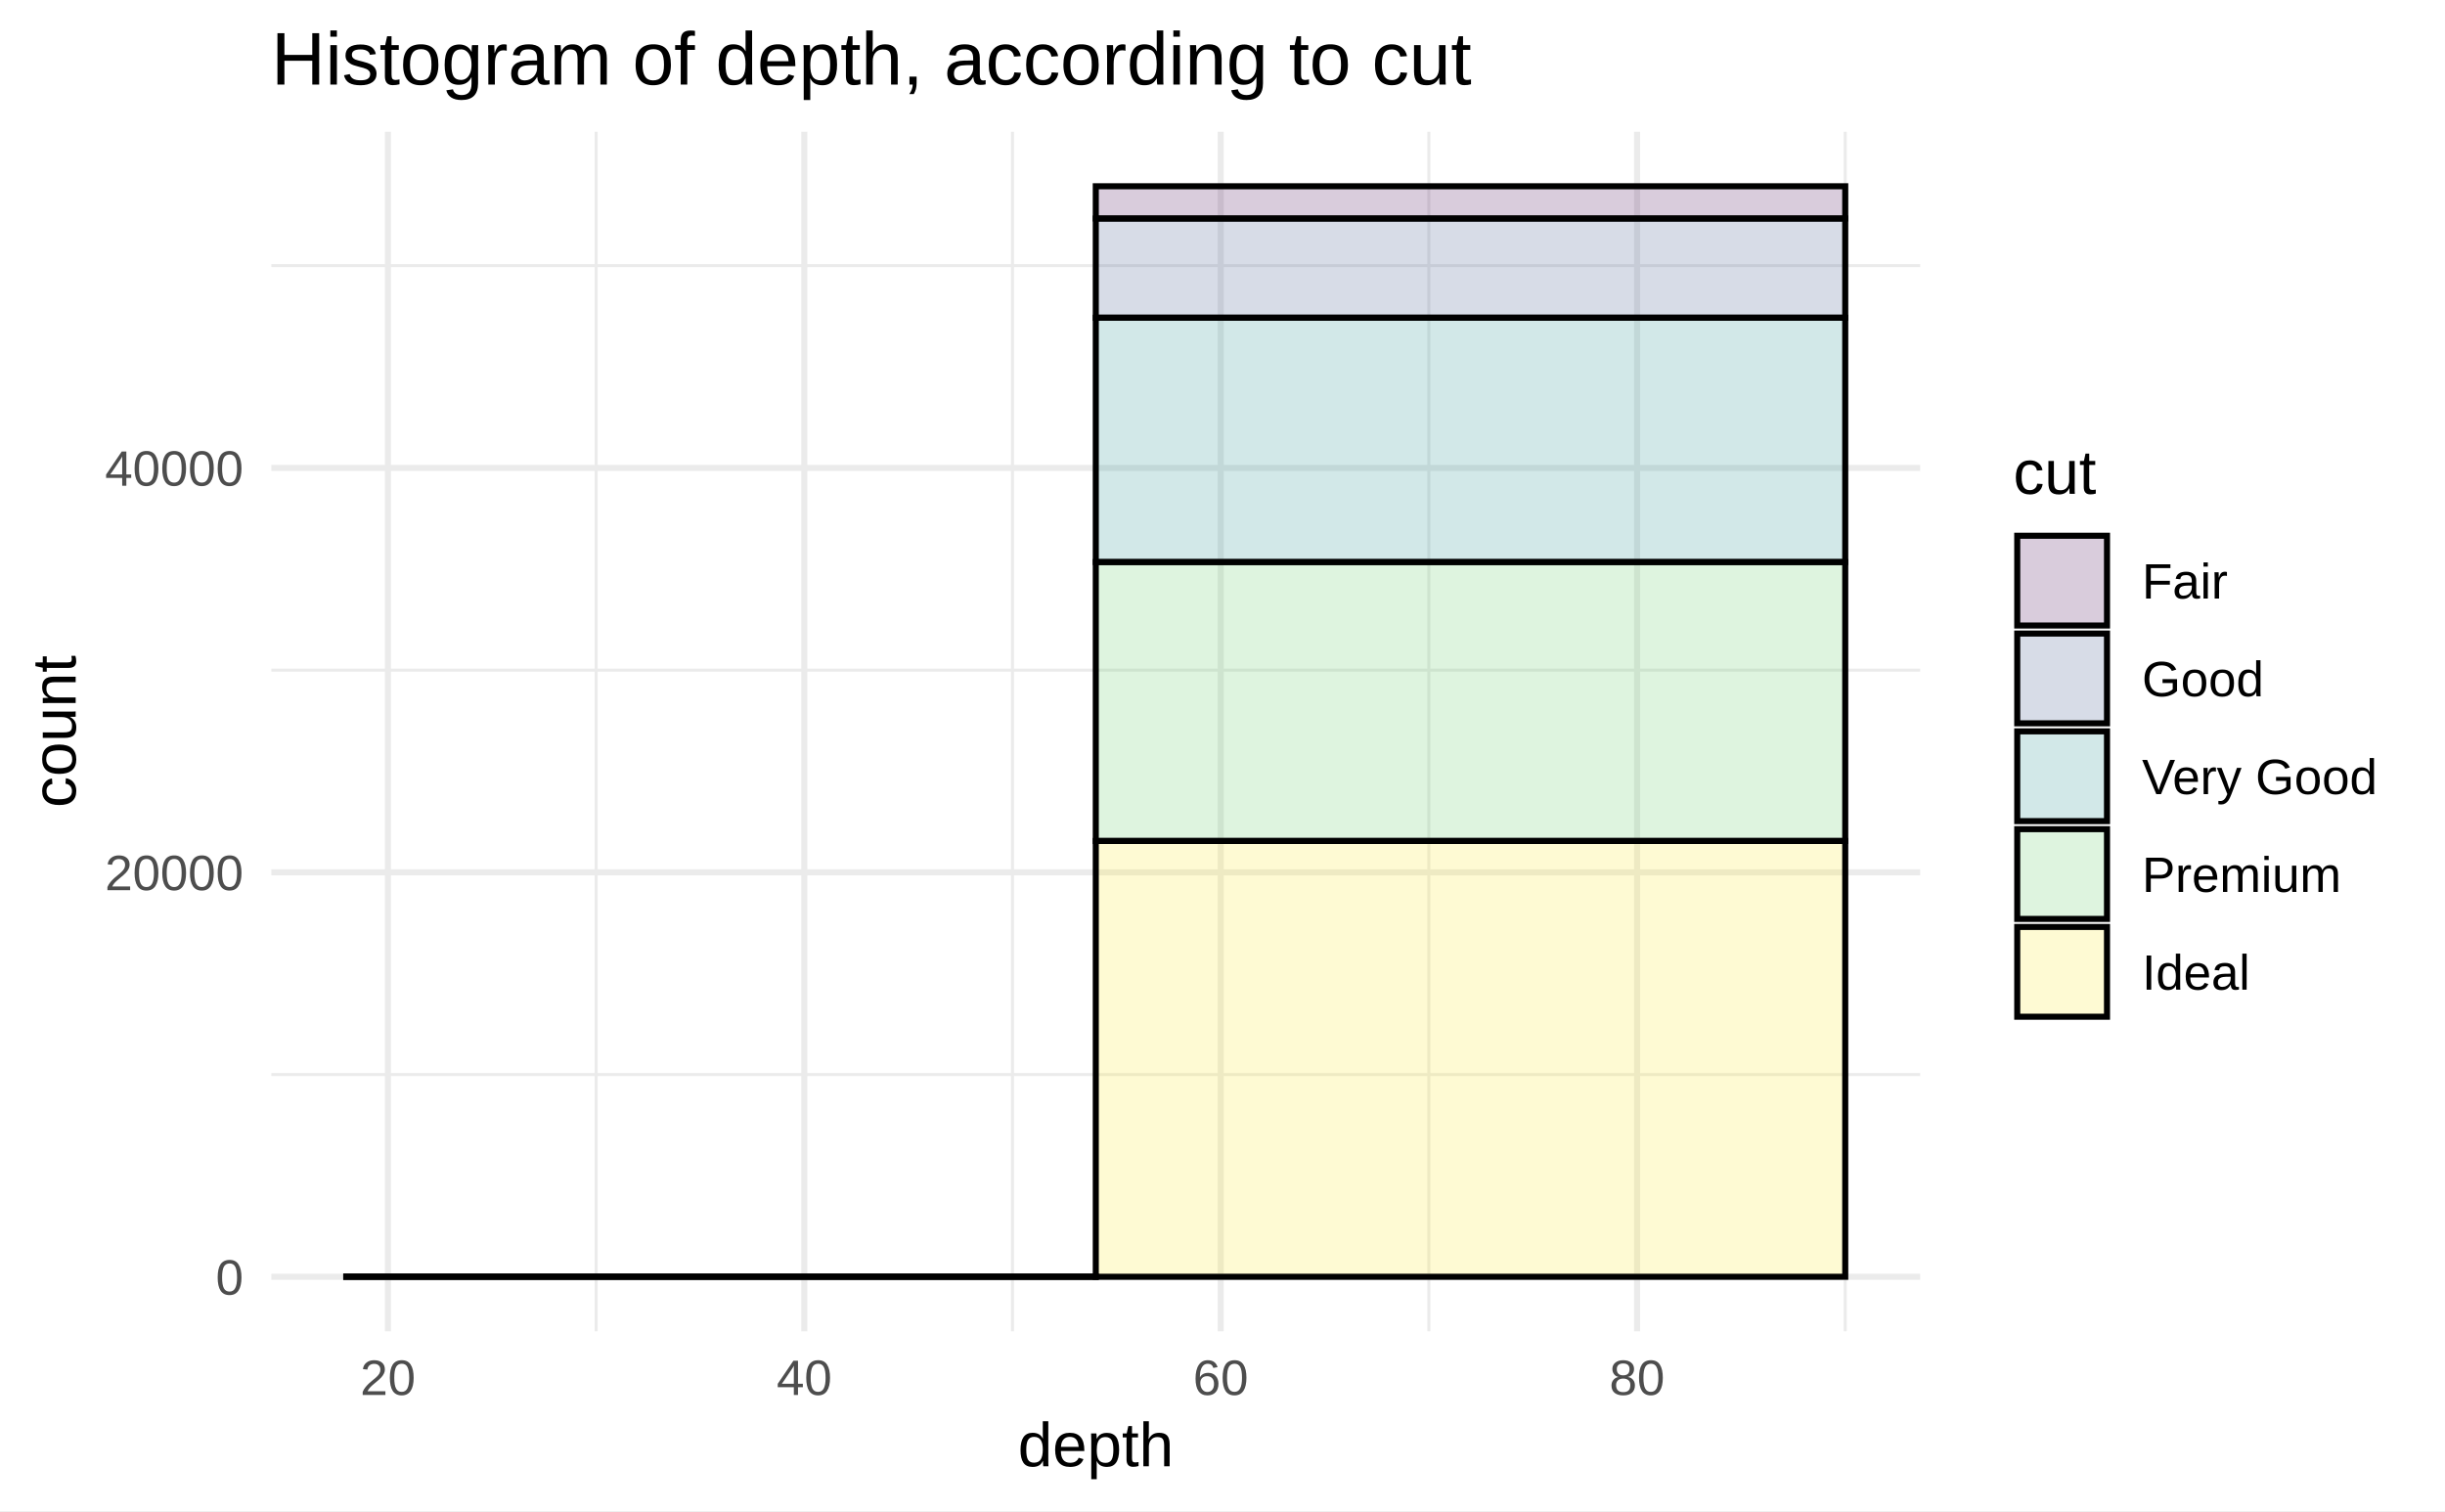
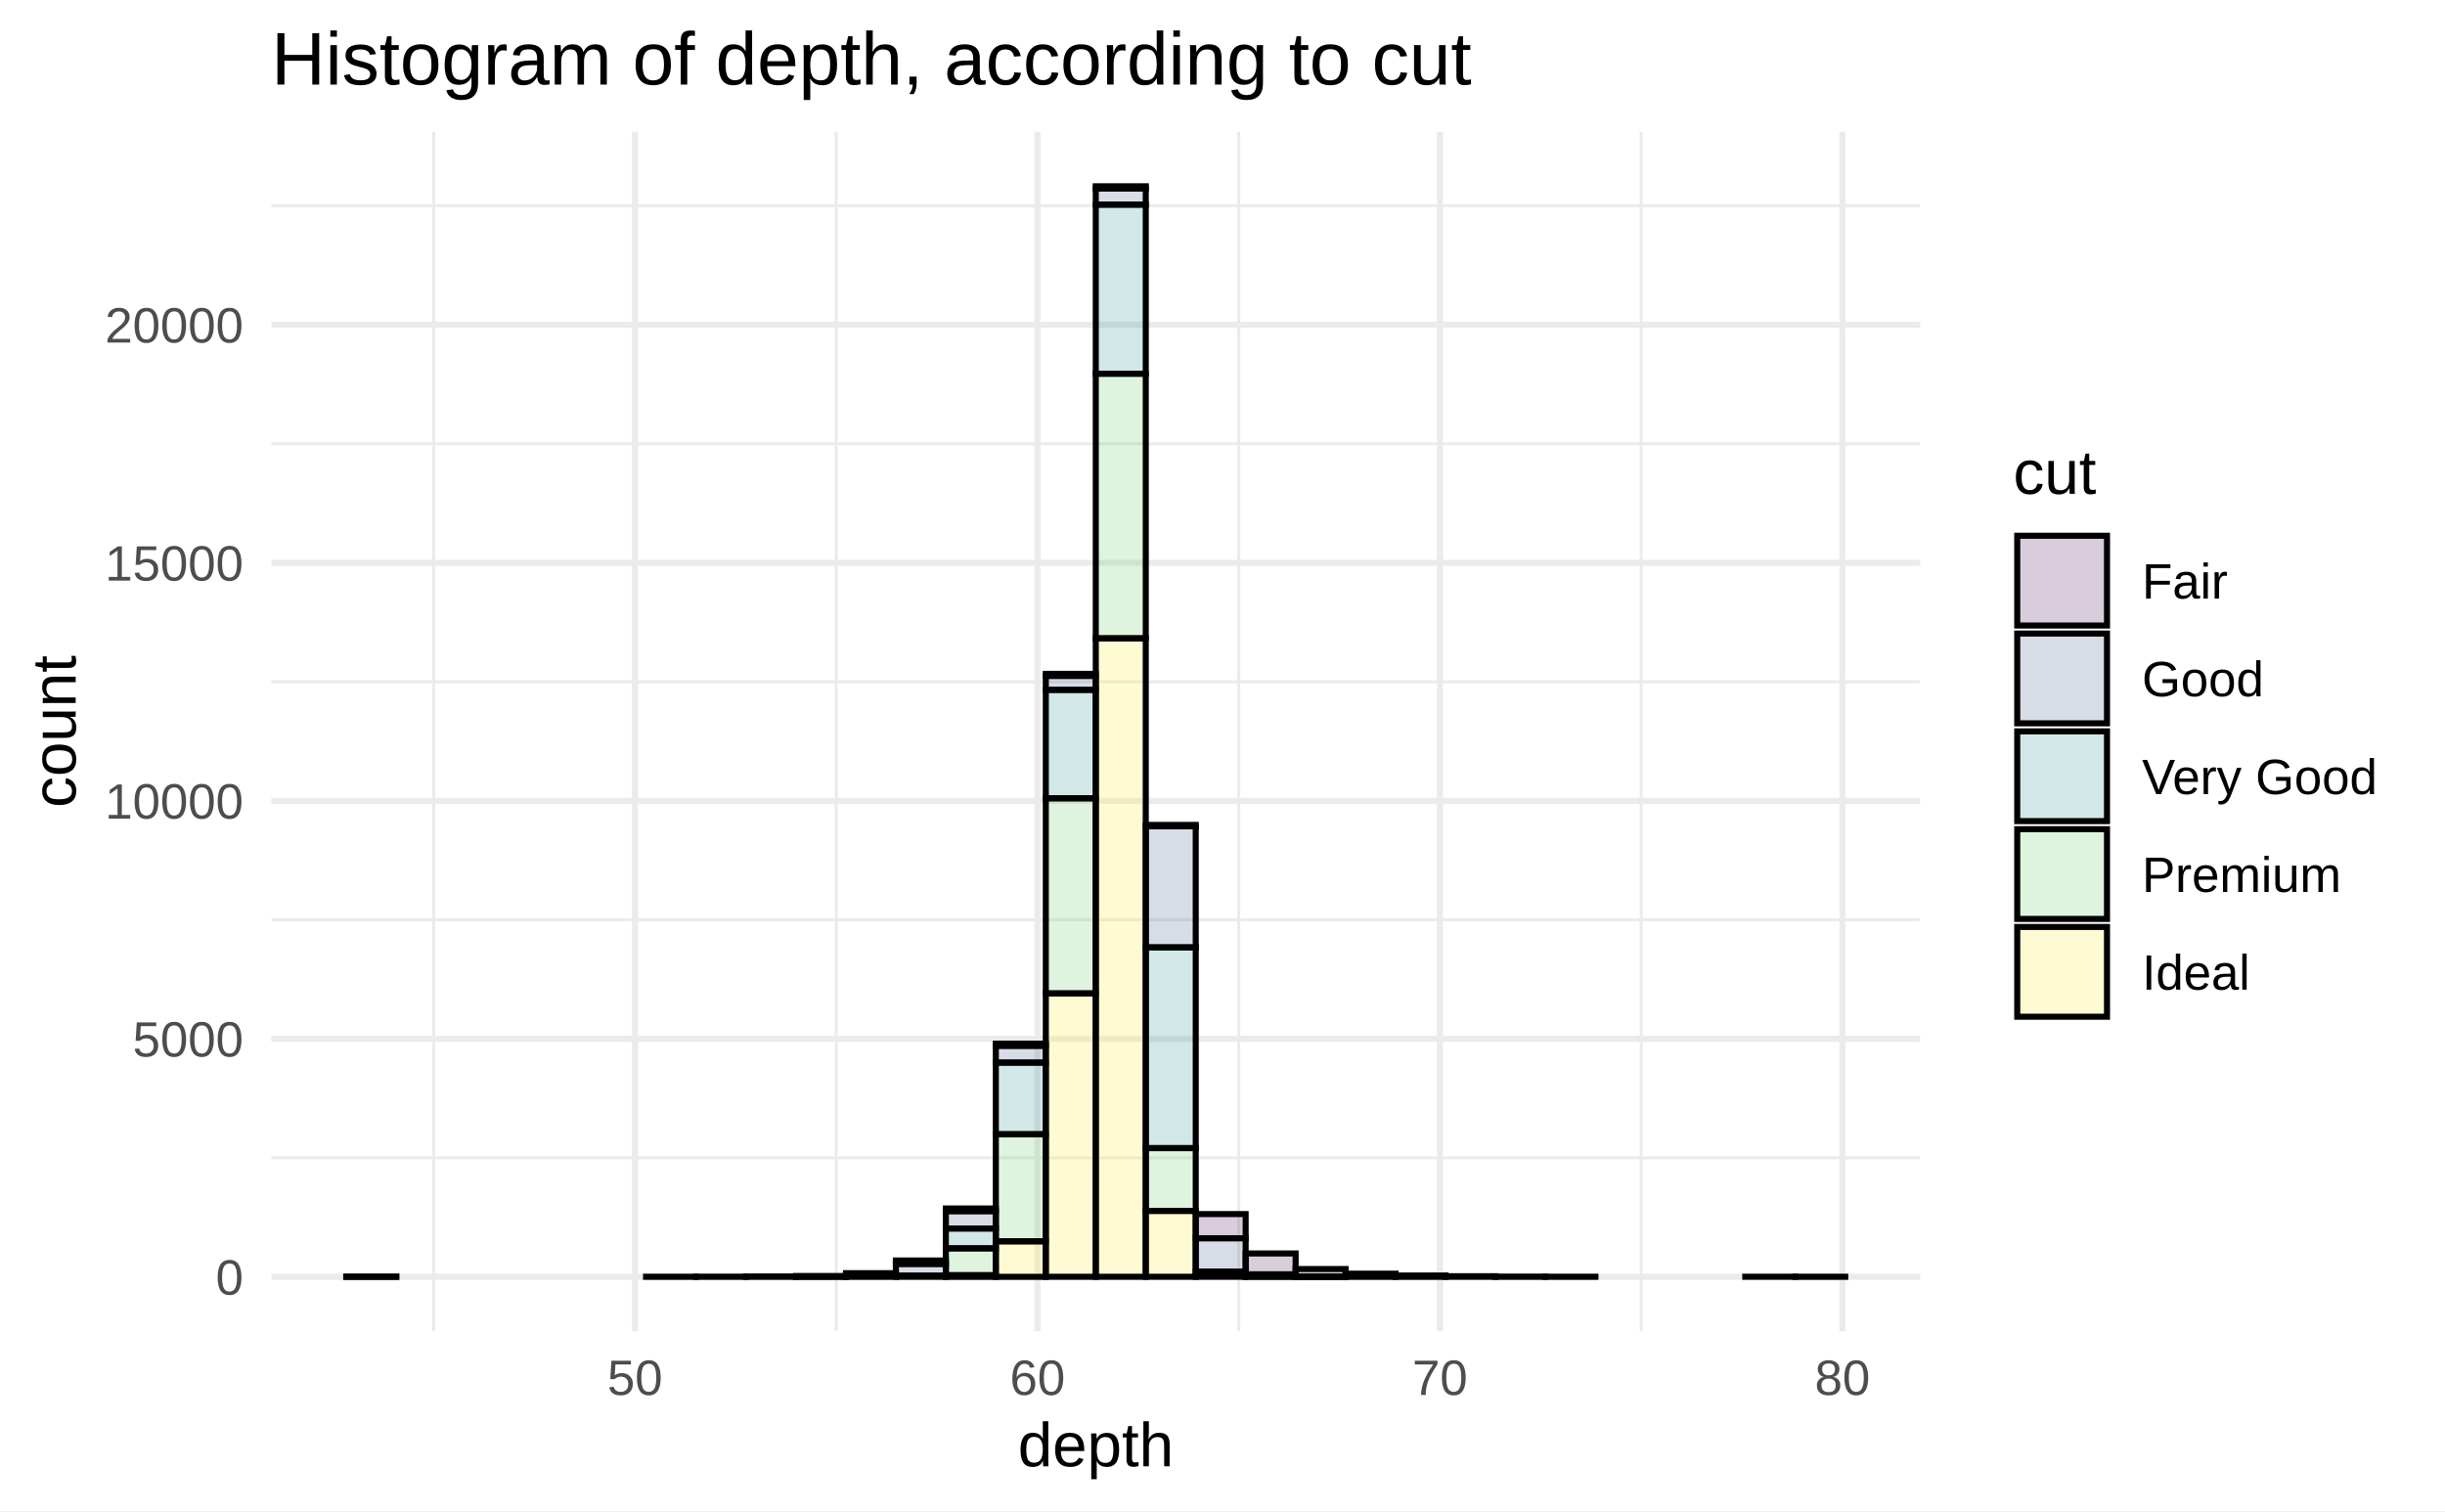
<svg xmlns="http://www.w3.org/2000/svg" class="svglite" width="432.00pt" height="266.98pt" viewBox="0 0 432.00 266.98">
  <defs>
    <style type="text/css">
    .svglite line, .svglite polyline, .svglite polygon, .svglite path, .svglite rect, .svglite circle {
      fill: none;
      stroke: #000000;
      stroke-linecap: round;
      stroke-linejoin: round;
      stroke-miterlimit: 10.00;
    }
    .svglite text {
      white-space: pre;
    }
  </style>
  </defs>
  <rect width="100%" height="100%" style="stroke: none; fill: #FFFFFF;" />
  <defs>
    <clipPath id="cpMC4wMHw0MzIuMDB8MC4wMHwyNjYuOTg=">
      <rect x="0.00" y="0.00" width="432.00" height="266.98" />
    </clipPath>
  </defs>
  <g clip-path="url(#cpMC4wMHw0MzIuMDB8MC4wMHwyNjYuOTg=)">
</g>
  <defs>
    <clipPath id="cpNDcuOTR8MzM5LjI3fDIzLjI4fDIzNS4yMw==">
      <rect x="47.94" y="23.28" width="291.33" height="211.95" />
    </clipPath>
  </defs>
  <g clip-path="url(#cpNDcuOTR8MzM5LjI3fDIzLjI4fDIzNS4yMw==)">
-     <polyline points="47.94,189.86 339.27,189.86 " style="stroke-width: 0.53; stroke: #EBEBEB; stroke-linecap: butt;" />
-     <polyline points="47.94,118.40 339.27,118.40 " style="stroke-width: 0.53; stroke: #EBEBEB; stroke-linecap: butt;" />
-     <polyline points="47.94,46.93 339.27,46.93 " style="stroke-width: 0.53; stroke: #EBEBEB; stroke-linecap: butt;" />
-     <polyline points="105.33,235.23 105.33,23.28 " style="stroke-width: 0.53; stroke: #EBEBEB; stroke-linecap: butt;" />
-     <polyline points="178.89,235.23 178.89,23.28 " style="stroke-width: 0.53; stroke: #EBEBEB; stroke-linecap: butt;" />
-     <polyline points="252.46,235.23 252.46,23.28 " style="stroke-width: 0.53; stroke: #EBEBEB; stroke-linecap: butt;" />
-     <polyline points="326.03,235.23 326.03,23.28 " style="stroke-width: 0.53; stroke: #EBEBEB; stroke-linecap: butt;" />
+     <polyline points="47.94,204.57 339.27,204.57 " style="stroke-width: 0.53; stroke: #EBEBEB; stroke-linecap: butt;" />
+     <polyline points="47.94,162.51 339.27,162.51 " style="stroke-width: 0.53; stroke: #EBEBEB; stroke-linecap: butt;" />
+     <polyline points="47.94,120.46 339.27,120.46 " style="stroke-width: 0.53; stroke: #EBEBEB; stroke-linecap: butt;" />
+     <polyline points="47.94,78.41 339.27,78.41 " style="stroke-width: 0.53; stroke: #EBEBEB; stroke-linecap: butt;" />
+     <polyline points="47.94,36.35 339.27,36.35 " style="stroke-width: 0.53; stroke: #EBEBEB; stroke-linecap: butt;" />
+     <polyline points="76.63,235.23 76.63,23.28 " style="stroke-width: 0.53; stroke: #EBEBEB; stroke-linecap: butt;" />
+     <polyline points="147.75,235.23 147.75,23.28 " style="stroke-width: 0.53; stroke: #EBEBEB; stroke-linecap: butt;" />
+     <polyline points="218.87,235.23 218.87,23.28 " style="stroke-width: 0.53; stroke: #EBEBEB; stroke-linecap: butt;" />
+     <polyline points="289.98,235.23 289.98,23.28 " style="stroke-width: 0.53; stroke: #EBEBEB; stroke-linecap: butt;" />
    <polyline points="47.94,225.59 339.27,225.59 " style="stroke-width: 1.07; stroke: #EBEBEB; stroke-linecap: butt;" />
-     <polyline points="47.94,154.13 339.27,154.13 " style="stroke-width: 1.07; stroke: #EBEBEB; stroke-linecap: butt;" />
-     <polyline points="47.94,82.67 339.27,82.67 " style="stroke-width: 1.07; stroke: #EBEBEB; stroke-linecap: butt;" />
-     <polyline points="68.54,235.23 68.54,23.28 " style="stroke-width: 1.07; stroke: #EBEBEB; stroke-linecap: butt;" />
-     <polyline points="142.11,235.23 142.11,23.28 " style="stroke-width: 1.07; stroke: #EBEBEB; stroke-linecap: butt;" />
-     <polyline points="215.68,235.23 215.68,23.28 " style="stroke-width: 1.07; stroke: #EBEBEB; stroke-linecap: butt;" />
-     <polyline points="289.25,235.23 289.25,23.28 " style="stroke-width: 1.07; stroke: #EBEBEB; stroke-linecap: butt;" />
-     <rect x="61.18" y="225.54" width="132.42" height="0.054" style="stroke-width: 1.07; stroke-linecap: butt; stroke-linejoin: miter; fill: #440154; fill-opacity: 0.20;" />
-     <rect x="193.61" y="32.91" width="132.42" height="5.70" style="stroke-width: 1.07; stroke-linecap: butt; stroke-linejoin: miter; fill: #440154; fill-opacity: 0.20;" />
-     <rect x="61.18" y="225.59" width="132.42" height="0.00" style="stroke-width: 1.07; stroke-linecap: butt; stroke-linejoin: miter; fill: #3B528B; fill-opacity: 0.20;" />
-     <rect x="193.61" y="38.61" width="132.42" height="17.53" style="stroke-width: 1.07; stroke-linecap: butt; stroke-linejoin: miter; fill: #3B528B; fill-opacity: 0.20;" />
-     <rect x="61.18" y="225.59" width="132.42" height="0.00" style="stroke-width: 1.07; stroke-linecap: butt; stroke-linejoin: miter; fill: #21908C; fill-opacity: 0.20;" />
-     <rect x="193.61" y="56.14" width="132.42" height="43.17" style="stroke-width: 1.07; stroke-linecap: butt; stroke-linejoin: miter; fill: #21908C; fill-opacity: 0.20;" />
-     <rect x="61.18" y="225.59" width="132.42" height="0.00" style="stroke-width: 1.07; stroke-linecap: butt; stroke-linejoin: miter; fill: #5DC863; fill-opacity: 0.20;" />
-     <rect x="193.61" y="99.31" width="132.42" height="49.28" style="stroke-width: 1.07; stroke-linecap: butt; stroke-linejoin: miter; fill: #5DC863; fill-opacity: 0.20;" />
-     <rect x="61.18" y="225.59" width="132.42" height="0.004" style="stroke-width: 1.07; stroke-linecap: butt; stroke-linejoin: miter; fill: #FDE725; fill-opacity: 0.20;" />
-     <rect x="193.61" y="148.59" width="132.42" height="77.00" style="stroke-width: 1.07; stroke-linecap: butt; stroke-linejoin: miter; fill: #FDE725; fill-opacity: 0.20;" />
+     <polyline points="47.94,183.54 339.27,183.54 " style="stroke-width: 1.07; stroke: #EBEBEB; stroke-linecap: butt;" />
+     <polyline points="47.94,141.49 339.27,141.49 " style="stroke-width: 1.07; stroke: #EBEBEB; stroke-linecap: butt;" />
+     <polyline points="47.94,99.43 339.27,99.43 " style="stroke-width: 1.07; stroke: #EBEBEB; stroke-linecap: butt;" />
+     <polyline points="47.94,57.38 339.27,57.38 " style="stroke-width: 1.07; stroke: #EBEBEB; stroke-linecap: butt;" />
+     <polyline points="112.19,235.23 112.19,23.28 " style="stroke-width: 1.07; stroke: #EBEBEB; stroke-linecap: butt;" />
+     <polyline points="183.31,235.23 183.31,23.28 " style="stroke-width: 1.07; stroke: #EBEBEB; stroke-linecap: butt;" />
+     <polyline points="254.42,235.23 254.42,23.28 " style="stroke-width: 1.07; stroke: #EBEBEB; stroke-linecap: butt;" />
+     <polyline points="325.54,235.23 325.54,23.28 " style="stroke-width: 1.07; stroke: #EBEBEB; stroke-linecap: butt;" />
+     <rect x="61.18" y="225.57" width="8.83" height="0.017" style="stroke-width: 1.07; stroke-linecap: butt; stroke-linejoin: miter; fill: #440154; fill-opacity: 0.20;" />
+     <rect x="70.01" y="225.59" width="8.83" height="0.00" style="stroke-width: 1.07; stroke-linecap: butt; stroke-linejoin: miter; fill: #440154; fill-opacity: 0.20;" />
+     <rect x="78.84" y="225.59" width="8.83" height="0.00" style="stroke-width: 1.07; stroke-linecap: butt; stroke-linejoin: miter; fill: #440154; fill-opacity: 0.20;" />
+     <rect x="87.67" y="225.59" width="8.83" height="0.00" style="stroke-width: 1.07; stroke-linecap: butt; stroke-linejoin: miter; fill: #440154; fill-opacity: 0.20;" />
+     <rect x="96.50" y="225.59" width="8.83" height="0.00" style="stroke-width: 1.07; stroke-linecap: butt; stroke-linejoin: miter; fill: #440154; fill-opacity: 0.20;" />
+     <rect x="105.33" y="225.59" width="8.83" height="0.00" style="stroke-width: 1.07; stroke-linecap: butt; stroke-linejoin: miter; fill: #440154; fill-opacity: 0.20;" />
+     <rect x="114.15" y="225.58" width="8.83" height="0.017" style="stroke-width: 1.07; stroke-linecap: butt; stroke-linejoin: miter; fill: #440154; fill-opacity: 0.20;" />
+     <rect x="122.98" y="225.57" width="8.83" height="0.025" style="stroke-width: 1.07; stroke-linecap: butt; stroke-linejoin: miter; fill: #440154; fill-opacity: 0.20;" />
+     <rect x="131.81" y="225.53" width="8.83" height="0.067" style="stroke-width: 1.07; stroke-linecap: butt; stroke-linejoin: miter; fill: #440154; fill-opacity: 0.20;" />
+     <rect x="140.64" y="225.45" width="8.83" height="0.13" style="stroke-width: 1.07; stroke-linecap: butt; stroke-linejoin: miter; fill: #440154; fill-opacity: 0.20;" />
+     <rect x="149.47" y="224.95" width="8.83" height="0.55" style="stroke-width: 1.07; stroke-linecap: butt; stroke-linejoin: miter; fill: #440154; fill-opacity: 0.20;" />
+     <rect x="158.29" y="222.71" width="8.83" height="0.61" style="stroke-width: 1.07; stroke-linecap: butt; stroke-linejoin: miter; fill: #440154; fill-opacity: 0.20;" />
+     <rect x="167.12" y="213.52" width="8.83" height="0.47" style="stroke-width: 1.07; stroke-linecap: butt; stroke-linejoin: miter; fill: #440154; fill-opacity: 0.20;" />
+     <rect x="175.95" y="184.40" width="8.83" height="0.38" style="stroke-width: 1.07; stroke-linecap: butt; stroke-linejoin: miter; fill: #440154; fill-opacity: 0.20;" />
+     <rect x="184.78" y="119.06" width="8.83" height="0.36" style="stroke-width: 1.07; stroke-linecap: butt; stroke-linejoin: miter; fill: #440154; fill-opacity: 0.20;" />
+     <rect x="193.61" y="32.91" width="8.83" height="0.38" style="stroke-width: 1.07; stroke-linecap: butt; stroke-linejoin: miter; fill: #440154; fill-opacity: 0.20;" />
+     <rect x="202.44" y="145.75" width="8.83" height="0.25" style="stroke-width: 1.07; stroke-linecap: butt; stroke-linejoin: miter; fill: #440154; fill-opacity: 0.20;" />
+     <rect x="211.26" y="214.51" width="8.83" height="4.27" style="stroke-width: 1.07; stroke-linecap: butt; stroke-linejoin: miter; fill: #440154; fill-opacity: 0.20;" />
+     <rect x="220.09" y="221.47" width="8.83" height="3.69" style="stroke-width: 1.07; stroke-linecap: butt; stroke-linejoin: miter; fill: #440154; fill-opacity: 0.20;" />
+     <rect x="228.92" y="224.22" width="8.83" height="1.35" style="stroke-width: 1.07; stroke-linecap: butt; stroke-linejoin: miter; fill: #440154; fill-opacity: 0.20;" />
+     <rect x="237.75" y="225.04" width="8.83" height="0.56" style="stroke-width: 1.07; stroke-linecap: butt; stroke-linejoin: miter; fill: #440154; fill-opacity: 0.20;" />
+     <rect x="246.58" y="225.36" width="8.83" height="0.24" style="stroke-width: 1.07; stroke-linecap: butt; stroke-linejoin: miter; fill: #440154; fill-opacity: 0.20;" />
+     <rect x="255.41" y="225.49" width="8.83" height="0.10" style="stroke-width: 1.07; stroke-linecap: butt; stroke-linejoin: miter; fill: #440154; fill-opacity: 0.20;" />
+     <rect x="264.23" y="225.56" width="8.83" height="0.034" style="stroke-width: 1.07; stroke-linecap: butt; stroke-linejoin: miter; fill: #440154; fill-opacity: 0.20;" />
+     <rect x="273.06" y="225.58" width="8.83" height="0.017" style="stroke-width: 1.07; stroke-linecap: butt; stroke-linejoin: miter; fill: #440154; fill-opacity: 0.20;" />
+     <rect x="281.89" y="225.59" width="8.83" height="0.00" style="stroke-width: 1.07; stroke-linecap: butt; stroke-linejoin: miter; fill: #440154; fill-opacity: 0.20;" />
+     <rect x="290.72" y="225.59" width="8.83" height="0.00" style="stroke-width: 1.07; stroke-linecap: butt; stroke-linejoin: miter; fill: #440154; fill-opacity: 0.20;" />
+     <rect x="299.55" y="225.59" width="8.83" height="0.00" style="stroke-width: 1.07; stroke-linecap: butt; stroke-linejoin: miter; fill: #440154; fill-opacity: 0.20;" />
+     <rect x="308.37" y="225.58" width="8.83" height="0.008" style="stroke-width: 1.07; stroke-linecap: butt; stroke-linejoin: miter; fill: #440154; fill-opacity: 0.20;" />
+     <rect x="317.20" y="225.58" width="8.83" height="0.017" style="stroke-width: 1.07; stroke-linecap: butt; stroke-linejoin: miter; fill: #440154; fill-opacity: 0.20;" />
+     <rect x="61.18" y="225.58" width="8.83" height="0.00" style="stroke-width: 1.07; stroke-linecap: butt; stroke-linejoin: miter; fill: #3B528B; fill-opacity: 0.20;" />
+     <rect x="70.01" y="225.59" width="8.83" height="0.00" style="stroke-width: 1.07; stroke-linecap: butt; stroke-linejoin: miter; fill: #3B528B; fill-opacity: 0.20;" />
+     <rect x="78.84" y="225.59" width="8.83" height="0.00" style="stroke-width: 1.07; stroke-linecap: butt; stroke-linejoin: miter; fill: #3B528B; fill-opacity: 0.20;" />
+     <rect x="87.67" y="225.59" width="8.83" height="0.00" style="stroke-width: 1.07; stroke-linecap: butt; stroke-linejoin: miter; fill: #3B528B; fill-opacity: 0.20;" />
+     <rect x="96.50" y="225.59" width="8.83" height="0.00" style="stroke-width: 1.07; stroke-linecap: butt; stroke-linejoin: miter; fill: #3B528B; fill-opacity: 0.20;" />
+     <rect x="105.33" y="225.59" width="8.83" height="0.00" style="stroke-width: 1.07; stroke-linecap: butt; stroke-linejoin: miter; fill: #3B528B; fill-opacity: 0.20;" />
+     <rect x="114.15" y="225.59" width="8.83" height="0.00" style="stroke-width: 1.07; stroke-linecap: butt; stroke-linejoin: miter; fill: #3B528B; fill-opacity: 0.20;" />
+     <rect x="122.98" y="225.59" width="8.83" height="0.00" style="stroke-width: 1.07; stroke-linecap: butt; stroke-linejoin: miter; fill: #3B528B; fill-opacity: 0.20;" />
+     <rect x="131.81" y="225.59" width="8.83" height="0.00" style="stroke-width: 1.07; stroke-linecap: butt; stroke-linejoin: miter; fill: #3B528B; fill-opacity: 0.20;" />
+     <rect x="140.64" y="225.58" width="8.83" height="0.008" style="stroke-width: 1.07; stroke-linecap: butt; stroke-linejoin: miter; fill: #3B528B; fill-opacity: 0.20;" />
+     <rect x="149.47" y="225.50" width="8.83" height="0.093" style="stroke-width: 1.07; stroke-linecap: butt; stroke-linejoin: miter; fill: #3B528B; fill-opacity: 0.20;" />
+     <rect x="158.29" y="223.32" width="8.83" height="2.08" style="stroke-width: 1.07; stroke-linecap: butt; stroke-linejoin: miter; fill: #3B528B; fill-opacity: 0.20;" />
+     <rect x="167.12" y="213.99" width="8.83" height="3.07" style="stroke-width: 1.07; stroke-linecap: butt; stroke-linejoin: miter; fill: #3B528B; fill-opacity: 0.20;" />
+     <rect x="175.95" y="184.78" width="8.83" height="2.97" style="stroke-width: 1.07; stroke-linecap: butt; stroke-linejoin: miter; fill: #3B528B; fill-opacity: 0.20;" />
+     <rect x="184.78" y="119.42" width="8.83" height="2.47" style="stroke-width: 1.07; stroke-linecap: butt; stroke-linejoin: miter; fill: #3B528B; fill-opacity: 0.20;" />
+     <rect x="193.61" y="33.29" width="8.83" height="2.87" style="stroke-width: 1.07; stroke-linecap: butt; stroke-linejoin: miter; fill: #3B528B; fill-opacity: 0.20;" />
+     <rect x="202.44" y="146.00" width="8.83" height="21.39" style="stroke-width: 1.07; stroke-linecap: butt; stroke-linejoin: miter; fill: #3B528B; fill-opacity: 0.20;" />
+     <rect x="211.26" y="218.78" width="8.83" height="5.90" style="stroke-width: 1.07; stroke-linecap: butt; stroke-linejoin: miter; fill: #3B528B; fill-opacity: 0.20;" />
+     <rect x="220.09" y="225.16" width="8.83" height="0.40" style="stroke-width: 1.07; stroke-linecap: butt; stroke-linejoin: miter; fill: #3B528B; fill-opacity: 0.20;" />
+     <rect x="228.92" y="225.57" width="8.83" height="0.017" style="stroke-width: 1.07; stroke-linecap: butt; stroke-linejoin: miter; fill: #3B528B; fill-opacity: 0.20;" />
+     <rect x="237.75" y="225.59" width="8.83" height="0.00" style="stroke-width: 1.07; stroke-linecap: butt; stroke-linejoin: miter; fill: #3B528B; fill-opacity: 0.20;" />
+     <rect x="246.58" y="225.59" width="8.83" height="0.00" style="stroke-width: 1.07; stroke-linecap: butt; stroke-linejoin: miter; fill: #3B528B; fill-opacity: 0.20;" />
+     <rect x="255.41" y="225.59" width="8.83" height="0.00" style="stroke-width: 1.07; stroke-linecap: butt; stroke-linejoin: miter; fill: #3B528B; fill-opacity: 0.20;" />
+     <rect x="264.23" y="225.59" width="8.83" height="0.00" style="stroke-width: 1.07; stroke-linecap: butt; stroke-linejoin: miter; fill: #3B528B; fill-opacity: 0.20;" />
+     <rect x="273.06" y="225.59" width="8.83" height="0.00" style="stroke-width: 1.07; stroke-linecap: butt; stroke-linejoin: miter; fill: #3B528B; fill-opacity: 0.20;" />
+     <rect x="281.89" y="225.59" width="8.83" height="0.00" style="stroke-width: 1.07; stroke-linecap: butt; stroke-linejoin: miter; fill: #3B528B; fill-opacity: 0.20;" />
+     <rect x="290.72" y="225.59" width="8.83" height="0.00" style="stroke-width: 1.07; stroke-linecap: butt; stroke-linejoin: miter; fill: #3B528B; fill-opacity: 0.20;" />
+     <rect x="299.55" y="225.59" width="8.83" height="0.00" style="stroke-width: 1.07; stroke-linecap: butt; stroke-linejoin: miter; fill: #3B528B; fill-opacity: 0.20;" />
+     <rect x="308.37" y="225.59" width="8.83" height="0.00" style="stroke-width: 1.07; stroke-linecap: butt; stroke-linejoin: miter; fill: #3B528B; fill-opacity: 0.20;" />
+     <rect x="317.20" y="225.59" width="8.83" height="0.00" style="stroke-width: 1.07; stroke-linecap: butt; stroke-linejoin: miter; fill: #3B528B; fill-opacity: 0.20;" />
+     <rect x="61.18" y="225.58" width="8.83" height="0.00" style="stroke-width: 1.07; stroke-linecap: butt; stroke-linejoin: miter; fill: #21908C; fill-opacity: 0.20;" />
+     <rect x="70.01" y="225.59" width="8.83" height="0.00" style="stroke-width: 1.07; stroke-linecap: butt; stroke-linejoin: miter; fill: #21908C; fill-opacity: 0.20;" />
+     <rect x="78.84" y="225.59" width="8.83" height="0.00" style="stroke-width: 1.07; stroke-linecap: butt; stroke-linejoin: miter; fill: #21908C; fill-opacity: 0.20;" />
+     <rect x="87.67" y="225.59" width="8.83" height="0.00" style="stroke-width: 1.07; stroke-linecap: butt; stroke-linejoin: miter; fill: #21908C; fill-opacity: 0.20;" />
+     <rect x="96.50" y="225.59" width="8.83" height="0.00" style="stroke-width: 1.07; stroke-linecap: butt; stroke-linejoin: miter; fill: #21908C; fill-opacity: 0.20;" />
+     <rect x="105.33" y="225.59" width="8.83" height="0.00" style="stroke-width: 1.07; stroke-linecap: butt; stroke-linejoin: miter; fill: #21908C; fill-opacity: 0.20;" />
+     <rect x="114.15" y="225.59" width="8.83" height="0.00" style="stroke-width: 1.07; stroke-linecap: butt; stroke-linejoin: miter; fill: #21908C; fill-opacity: 0.20;" />
+     <rect x="122.98" y="225.59" width="8.83" height="0.00" style="stroke-width: 1.07; stroke-linecap: butt; stroke-linejoin: miter; fill: #21908C; fill-opacity: 0.20;" />
+     <rect x="131.81" y="225.59" width="8.83" height="0.00" style="stroke-width: 1.07; stroke-linecap: butt; stroke-linejoin: miter; fill: #21908C; fill-opacity: 0.20;" />
+     <rect x="140.64" y="225.59" width="8.83" height="0.00" style="stroke-width: 1.07; stroke-linecap: butt; stroke-linejoin: miter; fill: #21908C; fill-opacity: 0.20;" />
+     <rect x="149.47" y="225.59" width="8.83" height="0.00" style="stroke-width: 1.07; stroke-linecap: butt; stroke-linejoin: miter; fill: #21908C; fill-opacity: 0.20;" />
+     <rect x="158.29" y="225.40" width="8.83" height="0.19" style="stroke-width: 1.07; stroke-linecap: butt; stroke-linejoin: miter; fill: #21908C; fill-opacity: 0.20;" />
+     <rect x="167.12" y="217.06" width="8.83" height="3.51" style="stroke-width: 1.07; stroke-linecap: butt; stroke-linejoin: miter; fill: #21908C; fill-opacity: 0.20;" />
+     <rect x="175.95" y="187.75" width="8.83" height="12.66" style="stroke-width: 1.07; stroke-linecap: butt; stroke-linejoin: miter; fill: #21908C; fill-opacity: 0.20;" />
+     <rect x="184.78" y="121.89" width="8.83" height="19.16" style="stroke-width: 1.07; stroke-linecap: butt; stroke-linejoin: miter; fill: #21908C; fill-opacity: 0.20;" />
+     <rect x="193.61" y="36.16" width="8.83" height="29.87" style="stroke-width: 1.07; stroke-linecap: butt; stroke-linejoin: miter; fill: #21908C; fill-opacity: 0.20;" />
+     <rect x="202.44" y="167.39" width="8.83" height="35.47" style="stroke-width: 1.07; stroke-linecap: butt; stroke-linejoin: miter; fill: #21908C; fill-opacity: 0.20;" />
+     <rect x="211.26" y="224.68" width="8.83" height="0.76" style="stroke-width: 1.07; stroke-linecap: butt; stroke-linejoin: miter; fill: #21908C; fill-opacity: 0.20;" />
+     <rect x="220.09" y="225.57" width="8.83" height="0.00" style="stroke-width: 1.07; stroke-linecap: butt; stroke-linejoin: miter; fill: #21908C; fill-opacity: 0.20;" />
+     <rect x="228.92" y="225.58" width="8.83" height="0.00" style="stroke-width: 1.07; stroke-linecap: butt; stroke-linejoin: miter; fill: #21908C; fill-opacity: 0.20;" />
+     <rect x="237.75" y="225.59" width="8.83" height="0.00" style="stroke-width: 1.07; stroke-linecap: butt; stroke-linejoin: miter; fill: #21908C; fill-opacity: 0.20;" />
+     <rect x="246.58" y="225.59" width="8.83" height="0.00" style="stroke-width: 1.07; stroke-linecap: butt; stroke-linejoin: miter; fill: #21908C; fill-opacity: 0.20;" />
+     <rect x="255.41" y="225.59" width="8.83" height="0.00" style="stroke-width: 1.07; stroke-linecap: butt; stroke-linejoin: miter; fill: #21908C; fill-opacity: 0.20;" />
+     <rect x="264.23" y="225.59" width="8.83" height="0.00" style="stroke-width: 1.07; stroke-linecap: butt; stroke-linejoin: miter; fill: #21908C; fill-opacity: 0.20;" />
+     <rect x="273.06" y="225.59" width="8.83" height="0.00" style="stroke-width: 1.07; stroke-linecap: butt; stroke-linejoin: miter; fill: #21908C; fill-opacity: 0.20;" />
+     <rect x="281.89" y="225.59" width="8.83" height="0.00" style="stroke-width: 1.07; stroke-linecap: butt; stroke-linejoin: miter; fill: #21908C; fill-opacity: 0.20;" />
+     <rect x="290.72" y="225.59" width="8.83" height="0.00" style="stroke-width: 1.07; stroke-linecap: butt; stroke-linejoin: miter; fill: #21908C; fill-opacity: 0.20;" />
+     <rect x="299.55" y="225.59" width="8.83" height="0.00" style="stroke-width: 1.07; stroke-linecap: butt; stroke-linejoin: miter; fill: #21908C; fill-opacity: 0.20;" />
+     <rect x="308.37" y="225.59" width="8.83" height="0.00" style="stroke-width: 1.07; stroke-linecap: butt; stroke-linejoin: miter; fill: #21908C; fill-opacity: 0.20;" />
+     <rect x="317.20" y="225.59" width="8.83" height="0.00" style="stroke-width: 1.07; stroke-linecap: butt; stroke-linejoin: miter; fill: #21908C; fill-opacity: 0.20;" />
+     <rect x="61.18" y="225.58" width="8.83" height="0.00" style="stroke-width: 1.07; stroke-linecap: butt; stroke-linejoin: miter; fill: #5DC863; fill-opacity: 0.20;" />
+     <rect x="70.01" y="225.59" width="8.83" height="0.00" style="stroke-width: 1.07; stroke-linecap: butt; stroke-linejoin: miter; fill: #5DC863; fill-opacity: 0.20;" />
+     <rect x="78.84" y="225.59" width="8.83" height="0.00" style="stroke-width: 1.07; stroke-linecap: butt; stroke-linejoin: miter; fill: #5DC863; fill-opacity: 0.20;" />
+     <rect x="87.67" y="225.59" width="8.83" height="0.00" style="stroke-width: 1.07; stroke-linecap: butt; stroke-linejoin: miter; fill: #5DC863; fill-opacity: 0.20;" />
+     <rect x="96.50" y="225.59" width="8.83" height="0.00" style="stroke-width: 1.07; stroke-linecap: butt; stroke-linejoin: miter; fill: #5DC863; fill-opacity: 0.20;" />
+     <rect x="105.33" y="225.59" width="8.83" height="0.00" style="stroke-width: 1.07; stroke-linecap: butt; stroke-linejoin: miter; fill: #5DC863; fill-opacity: 0.20;" />
+     <rect x="114.15" y="225.59" width="8.83" height="0.00" style="stroke-width: 1.07; stroke-linecap: butt; stroke-linejoin: miter; fill: #5DC863; fill-opacity: 0.20;" />
+     <rect x="122.98" y="225.59" width="8.83" height="0.00" style="stroke-width: 1.07; stroke-linecap: butt; stroke-linejoin: miter; fill: #5DC863; fill-opacity: 0.20;" />
+     <rect x="131.81" y="225.59" width="8.83" height="0.00" style="stroke-width: 1.07; stroke-linecap: butt; stroke-linejoin: miter; fill: #5DC863; fill-opacity: 0.20;" />
+     <rect x="140.64" y="225.59" width="8.83" height="0.00" style="stroke-width: 1.07; stroke-linecap: butt; stroke-linejoin: miter; fill: #5DC863; fill-opacity: 0.20;" />
+     <rect x="149.47" y="225.59" width="8.83" height="0.00" style="stroke-width: 1.07; stroke-linecap: butt; stroke-linejoin: miter; fill: #5DC863; fill-opacity: 0.20;" />
+     <rect x="158.29" y="225.59" width="8.83" height="0.00" style="stroke-width: 1.07; stroke-linecap: butt; stroke-linejoin: miter; fill: #5DC863; fill-opacity: 0.20;" />
+     <rect x="167.12" y="220.57" width="8.83" height="4.74" style="stroke-width: 1.07; stroke-linecap: butt; stroke-linejoin: miter; fill: #5DC863; fill-opacity: 0.20;" />
+     <rect x="175.95" y="200.40" width="8.83" height="18.92" style="stroke-width: 1.07; stroke-linecap: butt; stroke-linejoin: miter; fill: #5DC863; fill-opacity: 0.20;" />
+     <rect x="184.78" y="141.05" width="8.83" height="34.48" style="stroke-width: 1.07; stroke-linecap: butt; stroke-linejoin: miter; fill: #5DC863; fill-opacity: 0.20;" />
+     <rect x="193.61" y="66.03" width="8.83" height="46.75" style="stroke-width: 1.07; stroke-linecap: butt; stroke-linejoin: miter; fill: #5DC863; fill-opacity: 0.20;" />
+     <rect x="202.44" y="202.86" width="8.83" height="11.09" style="stroke-width: 1.07; stroke-linecap: butt; stroke-linejoin: miter; fill: #5DC863; fill-opacity: 0.20;" />
+     <rect x="211.26" y="225.43" width="8.83" height="0.00" style="stroke-width: 1.07; stroke-linecap: butt; stroke-linejoin: miter; fill: #5DC863; fill-opacity: 0.20;" />
+     <rect x="220.09" y="225.57" width="8.83" height="0.00" style="stroke-width: 1.07; stroke-linecap: butt; stroke-linejoin: miter; fill: #5DC863; fill-opacity: 0.20;" />
+     <rect x="228.92" y="225.58" width="8.83" height="0.00" style="stroke-width: 1.07; stroke-linecap: butt; stroke-linejoin: miter; fill: #5DC863; fill-opacity: 0.20;" />
+     <rect x="237.75" y="225.59" width="8.83" height="0.00" style="stroke-width: 1.07; stroke-linecap: butt; stroke-linejoin: miter; fill: #5DC863; fill-opacity: 0.20;" />
+     <rect x="246.58" y="225.59" width="8.83" height="0.00" style="stroke-width: 1.07; stroke-linecap: butt; stroke-linejoin: miter; fill: #5DC863; fill-opacity: 0.20;" />
+     <rect x="255.41" y="225.59" width="8.83" height="0.00" style="stroke-width: 1.07; stroke-linecap: butt; stroke-linejoin: miter; fill: #5DC863; fill-opacity: 0.20;" />
+     <rect x="264.23" y="225.59" width="8.83" height="0.00" style="stroke-width: 1.07; stroke-linecap: butt; stroke-linejoin: miter; fill: #5DC863; fill-opacity: 0.20;" />
+     <rect x="273.06" y="225.59" width="8.83" height="0.00" style="stroke-width: 1.07; stroke-linecap: butt; stroke-linejoin: miter; fill: #5DC863; fill-opacity: 0.20;" />
+     <rect x="281.89" y="225.59" width="8.83" height="0.00" style="stroke-width: 1.07; stroke-linecap: butt; stroke-linejoin: miter; fill: #5DC863; fill-opacity: 0.20;" />
+     <rect x="290.72" y="225.59" width="8.83" height="0.00" style="stroke-width: 1.07; stroke-linecap: butt; stroke-linejoin: miter; fill: #5DC863; fill-opacity: 0.20;" />
+     <rect x="299.55" y="225.59" width="8.83" height="0.00" style="stroke-width: 1.07; stroke-linecap: butt; stroke-linejoin: miter; fill: #5DC863; fill-opacity: 0.20;" />
+     <rect x="308.37" y="225.59" width="8.83" height="0.00" style="stroke-width: 1.07; stroke-linecap: butt; stroke-linejoin: miter; fill: #5DC863; fill-opacity: 0.20;" />
+     <rect x="317.20" y="225.59" width="8.83" height="0.00" style="stroke-width: 1.07; stroke-linecap: butt; stroke-linejoin: miter; fill: #5DC863; fill-opacity: 0.20;" />
+     <rect x="61.18" y="225.58" width="8.83" height="0.008" style="stroke-width: 1.07; stroke-linecap: butt; stroke-linejoin: miter; fill: #FDE725; fill-opacity: 0.20;" />
+     <rect x="70.01" y="225.59" width="8.83" height="0.00" style="stroke-width: 1.07; stroke-linecap: butt; stroke-linejoin: miter; fill: #FDE725; fill-opacity: 0.20;" />
+     <rect x="78.84" y="225.59" width="8.83" height="0.00" style="stroke-width: 1.07; stroke-linecap: butt; stroke-linejoin: miter; fill: #FDE725; fill-opacity: 0.20;" />
+     <rect x="87.67" y="225.59" width="8.83" height="0.00" style="stroke-width: 1.07; stroke-linecap: butt; stroke-linejoin: miter; fill: #FDE725; fill-opacity: 0.20;" />
+     <rect x="96.50" y="225.59" width="8.83" height="0.00" style="stroke-width: 1.07; stroke-linecap: butt; stroke-linejoin: miter; fill: #FDE725; fill-opacity: 0.20;" />
+     <rect x="105.33" y="225.59" width="8.83" height="0.00" style="stroke-width: 1.07; stroke-linecap: butt; stroke-linejoin: miter; fill: #FDE725; fill-opacity: 0.20;" />
+     <rect x="114.15" y="225.59" width="8.83" height="0.00" style="stroke-width: 1.07; stroke-linecap: butt; stroke-linejoin: miter; fill: #FDE725; fill-opacity: 0.20;" />
+     <rect x="122.98" y="225.59" width="8.83" height="0.00" style="stroke-width: 1.07; stroke-linecap: butt; stroke-linejoin: miter; fill: #FDE725; fill-opacity: 0.20;" />
+     <rect x="131.81" y="225.59" width="8.83" height="0.00" style="stroke-width: 1.07; stroke-linecap: butt; stroke-linejoin: miter; fill: #FDE725; fill-opacity: 0.20;" />
+     <rect x="140.64" y="225.59" width="8.83" height="0.00" style="stroke-width: 1.07; stroke-linecap: butt; stroke-linejoin: miter; fill: #FDE725; fill-opacity: 0.20;" />
+     <rect x="149.47" y="225.59" width="8.83" height="0.00" style="stroke-width: 1.07; stroke-linecap: butt; stroke-linejoin: miter; fill: #FDE725; fill-opacity: 0.20;" />
+     <rect x="158.29" y="225.59" width="8.83" height="0.00" style="stroke-width: 1.07; stroke-linecap: butt; stroke-linejoin: miter; fill: #FDE725; fill-opacity: 0.20;" />
+     <rect x="167.12" y="225.32" width="8.83" height="0.28" style="stroke-width: 1.07; stroke-linecap: butt; stroke-linejoin: miter; fill: #FDE725; fill-opacity: 0.20;" />
+     <rect x="175.95" y="219.33" width="8.83" height="6.27" style="stroke-width: 1.07; stroke-linecap: butt; stroke-linejoin: miter; fill: #FDE725; fill-opacity: 0.20;" />
+     <rect x="184.78" y="175.52" width="8.83" height="50.07" style="stroke-width: 1.07; stroke-linecap: butt; stroke-linejoin: miter; fill: #FDE725; fill-opacity: 0.20;" />
+     <rect x="193.61" y="112.79" width="8.83" height="112.80" style="stroke-width: 1.07; stroke-linecap: butt; stroke-linejoin: miter; fill: #FDE725; fill-opacity: 0.20;" />
+     <rect x="202.44" y="213.95" width="8.83" height="11.64" style="stroke-width: 1.07; stroke-linecap: butt; stroke-linejoin: miter; fill: #FDE725; fill-opacity: 0.20;" />
+     <rect x="211.26" y="225.43" width="8.83" height="0.16" style="stroke-width: 1.07; stroke-linecap: butt; stroke-linejoin: miter; fill: #FDE725; fill-opacity: 0.20;" />
+     <rect x="220.09" y="225.57" width="8.83" height="0.025" style="stroke-width: 1.07; stroke-linecap: butt; stroke-linejoin: miter; fill: #FDE725; fill-opacity: 0.20;" />
+     <rect x="228.92" y="225.58" width="8.83" height="0.008" style="stroke-width: 1.07; stroke-linecap: butt; stroke-linejoin: miter; fill: #FDE725; fill-opacity: 0.20;" />
+     <rect x="237.75" y="225.59" width="8.83" height="0.00" style="stroke-width: 1.07; stroke-linecap: butt; stroke-linejoin: miter; fill: #FDE725; fill-opacity: 0.20;" />
+     <rect x="246.58" y="225.59" width="8.83" height="0.00" style="stroke-width: 1.07; stroke-linecap: butt; stroke-linejoin: miter; fill: #FDE725; fill-opacity: 0.20;" />
+     <rect x="255.41" y="225.59" width="8.83" height="0.00" style="stroke-width: 1.07; stroke-linecap: butt; stroke-linejoin: miter; fill: #FDE725; fill-opacity: 0.20;" />
+     <rect x="264.23" y="225.59" width="8.83" height="0.00" style="stroke-width: 1.07; stroke-linecap: butt; stroke-linejoin: miter; fill: #FDE725; fill-opacity: 0.20;" />
+     <rect x="273.06" y="225.59" width="8.83" height="0.00" style="stroke-width: 1.07; stroke-linecap: butt; stroke-linejoin: miter; fill: #FDE725; fill-opacity: 0.20;" />
+     <rect x="281.89" y="225.59" width="8.83" height="0.00" style="stroke-width: 1.07; stroke-linecap: butt; stroke-linejoin: miter; fill: #FDE725; fill-opacity: 0.20;" />
+     <rect x="290.72" y="225.59" width="8.83" height="0.00" style="stroke-width: 1.07; stroke-linecap: butt; stroke-linejoin: miter; fill: #FDE725; fill-opacity: 0.20;" />
+     <rect x="299.55" y="225.59" width="8.83" height="0.00" style="stroke-width: 1.07; stroke-linecap: butt; stroke-linejoin: miter; fill: #FDE725; fill-opacity: 0.20;" />
+     <rect x="308.37" y="225.59" width="8.83" height="0.00" style="stroke-width: 1.07; stroke-linecap: butt; stroke-linejoin: miter; fill: #FDE725; fill-opacity: 0.20;" />
+     <rect x="317.20" y="225.59" width="8.83" height="0.00" style="stroke-width: 1.07; stroke-linecap: butt; stroke-linejoin: miter; fill: #FDE725; fill-opacity: 0.20;" />
  </g>
  <g clip-path="url(#cpMC4wMHw0MzIuMDB8MC4wMHwyNjYuOTg=)">
    <text x="43.01" y="228.75" text-anchor="end" style="font-size: 8.80px;fill: #4D4D4D; font-family: &quot;Arial&quot;;" textLength="4.90px" lengthAdjust="spacingAndGlyphs">0</text>
-     <text x="43.01" y="157.28" text-anchor="end" style="font-size: 8.80px;fill: #4D4D4D; font-family: &quot;Arial&quot;;" textLength="24.48px" lengthAdjust="spacingAndGlyphs">20000</text>
-     <text x="43.01" y="85.82" text-anchor="end" style="font-size: 8.80px;fill: #4D4D4D; font-family: &quot;Arial&quot;;" textLength="24.48px" lengthAdjust="spacingAndGlyphs">40000</text>
-     <text x="68.54" y="246.47" text-anchor="middle" style="font-size: 8.80px;fill: #4D4D4D; font-family: &quot;Arial&quot;;" textLength="9.79px" lengthAdjust="spacingAndGlyphs">20</text>
-     <text x="142.11" y="246.47" text-anchor="middle" style="font-size: 8.80px;fill: #4D4D4D; font-family: &quot;Arial&quot;;" textLength="9.79px" lengthAdjust="spacingAndGlyphs">40</text>
-     <text x="215.68" y="246.47" text-anchor="middle" style="font-size: 8.80px;fill: #4D4D4D; font-family: &quot;Arial&quot;;" textLength="9.79px" lengthAdjust="spacingAndGlyphs">60</text>
-     <text x="289.25" y="246.47" text-anchor="middle" style="font-size: 8.80px;fill: #4D4D4D; font-family: &quot;Arial&quot;;" textLength="9.79px" lengthAdjust="spacingAndGlyphs">80</text>
+     <text x="43.01" y="186.69" text-anchor="end" style="font-size: 8.80px;fill: #4D4D4D; font-family: &quot;Arial&quot;;" textLength="19.58px" lengthAdjust="spacingAndGlyphs">5000</text>
+     <text x="43.01" y="144.64" text-anchor="end" style="font-size: 8.80px;fill: #4D4D4D; font-family: &quot;Arial&quot;;" textLength="24.48px" lengthAdjust="spacingAndGlyphs">10000</text>
+     <text x="43.01" y="102.59" text-anchor="end" style="font-size: 8.80px;fill: #4D4D4D; font-family: &quot;Arial&quot;;" textLength="24.48px" lengthAdjust="spacingAndGlyphs">15000</text>
+     <text x="43.01" y="60.53" text-anchor="end" style="font-size: 8.80px;fill: #4D4D4D; font-family: &quot;Arial&quot;;" textLength="24.48px" lengthAdjust="spacingAndGlyphs">20000</text>
+     <text x="112.19" y="246.47" text-anchor="middle" style="font-size: 8.80px;fill: #4D4D4D; font-family: &quot;Arial&quot;;" textLength="9.79px" lengthAdjust="spacingAndGlyphs">50</text>
+     <text x="183.31" y="246.47" text-anchor="middle" style="font-size: 8.80px;fill: #4D4D4D; font-family: &quot;Arial&quot;;" textLength="9.79px" lengthAdjust="spacingAndGlyphs">60</text>
+     <text x="254.42" y="246.47" text-anchor="middle" style="font-size: 8.80px;fill: #4D4D4D; font-family: &quot;Arial&quot;;" textLength="9.79px" lengthAdjust="spacingAndGlyphs">70</text>
+     <text x="325.54" y="246.47" text-anchor="middle" style="font-size: 8.80px;fill: #4D4D4D; font-family: &quot;Arial&quot;;" textLength="9.79px" lengthAdjust="spacingAndGlyphs">80</text>
    <text x="193.61" y="259.08" text-anchor="middle" style="font-size: 11.00px; font-family: &quot;Arial&quot;;" textLength="27.53px" lengthAdjust="spacingAndGlyphs">depth</text>
    <text transform="translate(13.37,129.25) rotate(-90)" text-anchor="middle" style="font-size: 11.00px; font-family: &quot;Arial&quot;;" textLength="26.91px" lengthAdjust="spacingAndGlyphs">count</text>
    <text x="355.71" y="87.26" style="font-size: 11.00px; font-family: &quot;Arial&quot;;" textLength="14.67px" lengthAdjust="spacingAndGlyphs">cut</text>
    <rect x="356.42" y="94.66" width="15.86" height="15.86" style="stroke-width: 1.07; stroke-linecap: butt; stroke-linejoin: miter; fill: #440154; fill-opacity: 0.20;" />
    <rect x="356.42" y="111.94" width="15.86" height="15.86" style="stroke-width: 1.07; stroke-linecap: butt; stroke-linejoin: miter; fill: #3B528B; fill-opacity: 0.20;" />
    <rect x="356.42" y="129.22" width="15.86" height="15.86" style="stroke-width: 1.07; stroke-linecap: butt; stroke-linejoin: miter; fill: #21908C; fill-opacity: 0.20;" />
    <rect x="356.42" y="146.50" width="15.86" height="15.86" style="stroke-width: 1.07; stroke-linecap: butt; stroke-linejoin: miter; fill: #5DC863; fill-opacity: 0.20;" />
    <rect x="356.42" y="163.78" width="15.86" height="15.86" style="stroke-width: 1.07; stroke-linecap: butt; stroke-linejoin: miter; fill: #FDE725; fill-opacity: 0.20;" />
    <text x="378.47" y="105.75" style="font-size: 8.80px; font-family: &quot;Arial&quot;;" textLength="15.15px" lengthAdjust="spacingAndGlyphs">Fair</text>
    <text x="378.47" y="123.03" style="font-size: 8.80px; font-family: &quot;Arial&quot;;" textLength="21.53px" lengthAdjust="spacingAndGlyphs">Good</text>
    <text x="378.47" y="140.31" style="font-size: 8.80px; font-family: &quot;Arial&quot;;" textLength="42.06px" lengthAdjust="spacingAndGlyphs">Very Good</text>
    <text x="378.47" y="157.59" style="font-size: 8.80px; font-family: &quot;Arial&quot;;" textLength="35.20px" lengthAdjust="spacingAndGlyphs">Premium</text>
    <text x="378.47" y="174.87" style="font-size: 8.80px; font-family: &quot;Arial&quot;;" textLength="19.08px" lengthAdjust="spacingAndGlyphs">Ideal</text>
    <text x="47.94" y="14.94" style="font-size: 13.20px; font-family: &quot;Arial&quot;;" textLength="211.90px" lengthAdjust="spacingAndGlyphs">Histogram of depth, according to cut</text>
  </g>
</svg>
